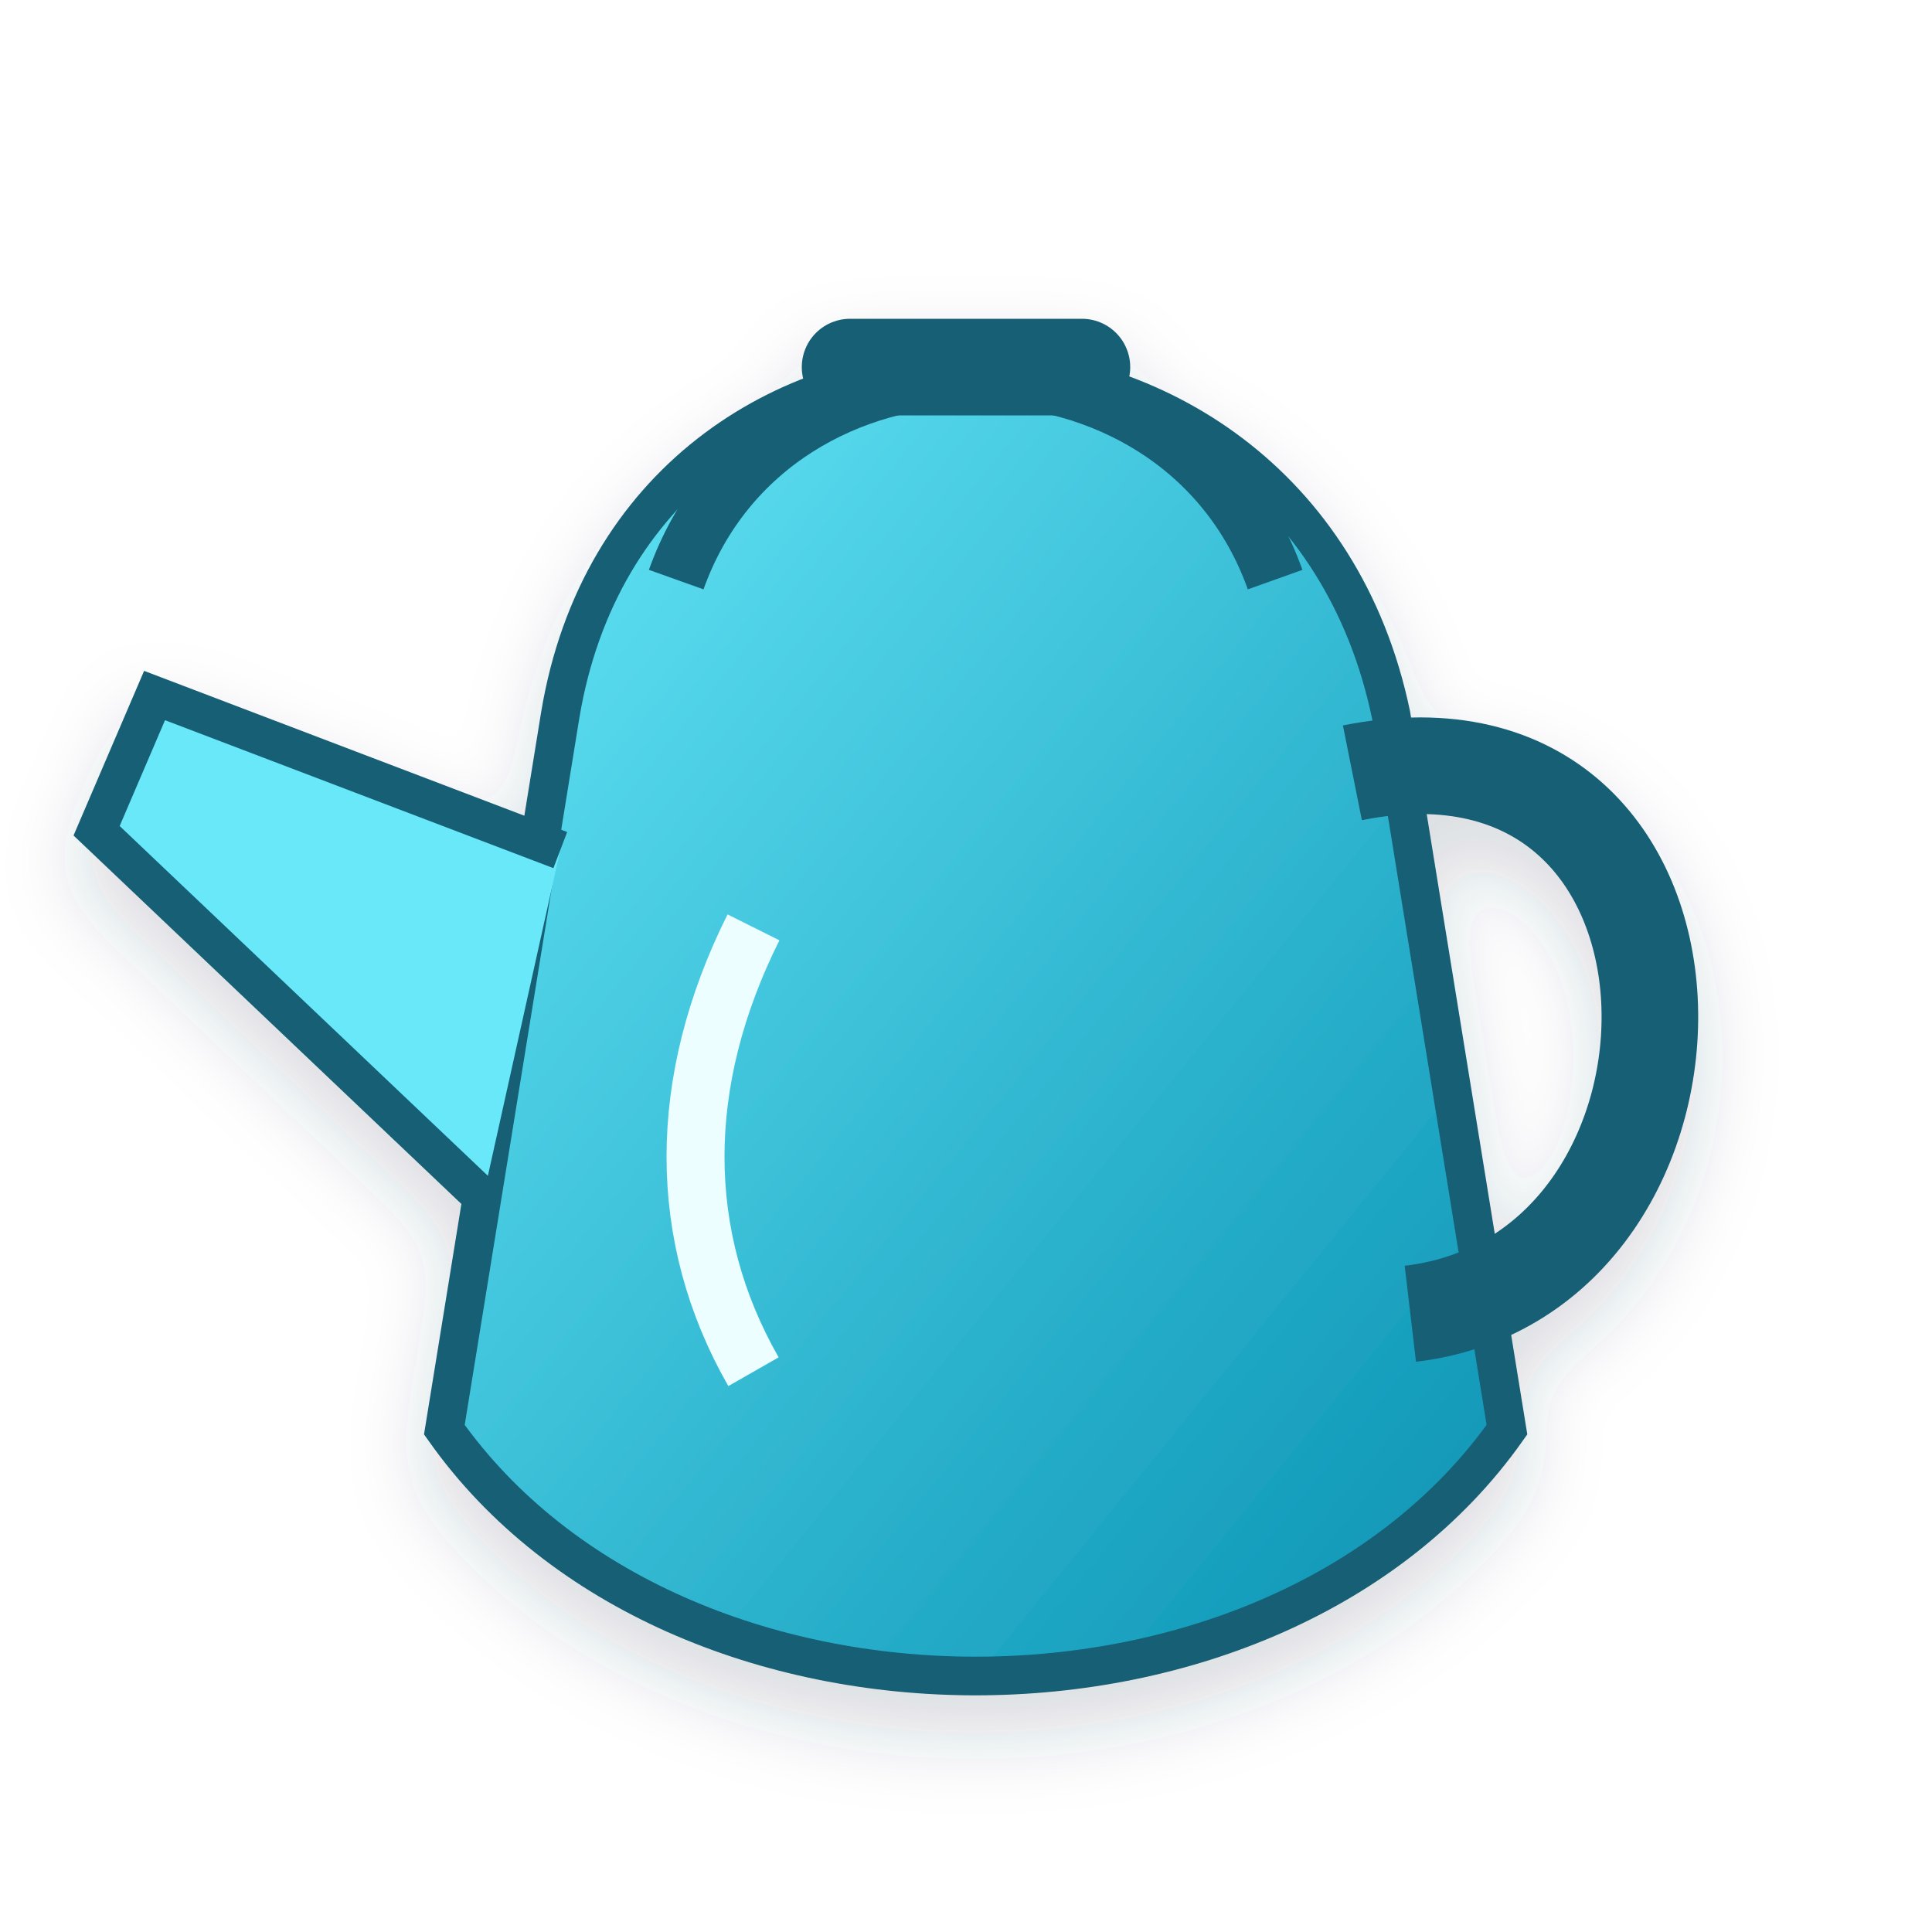
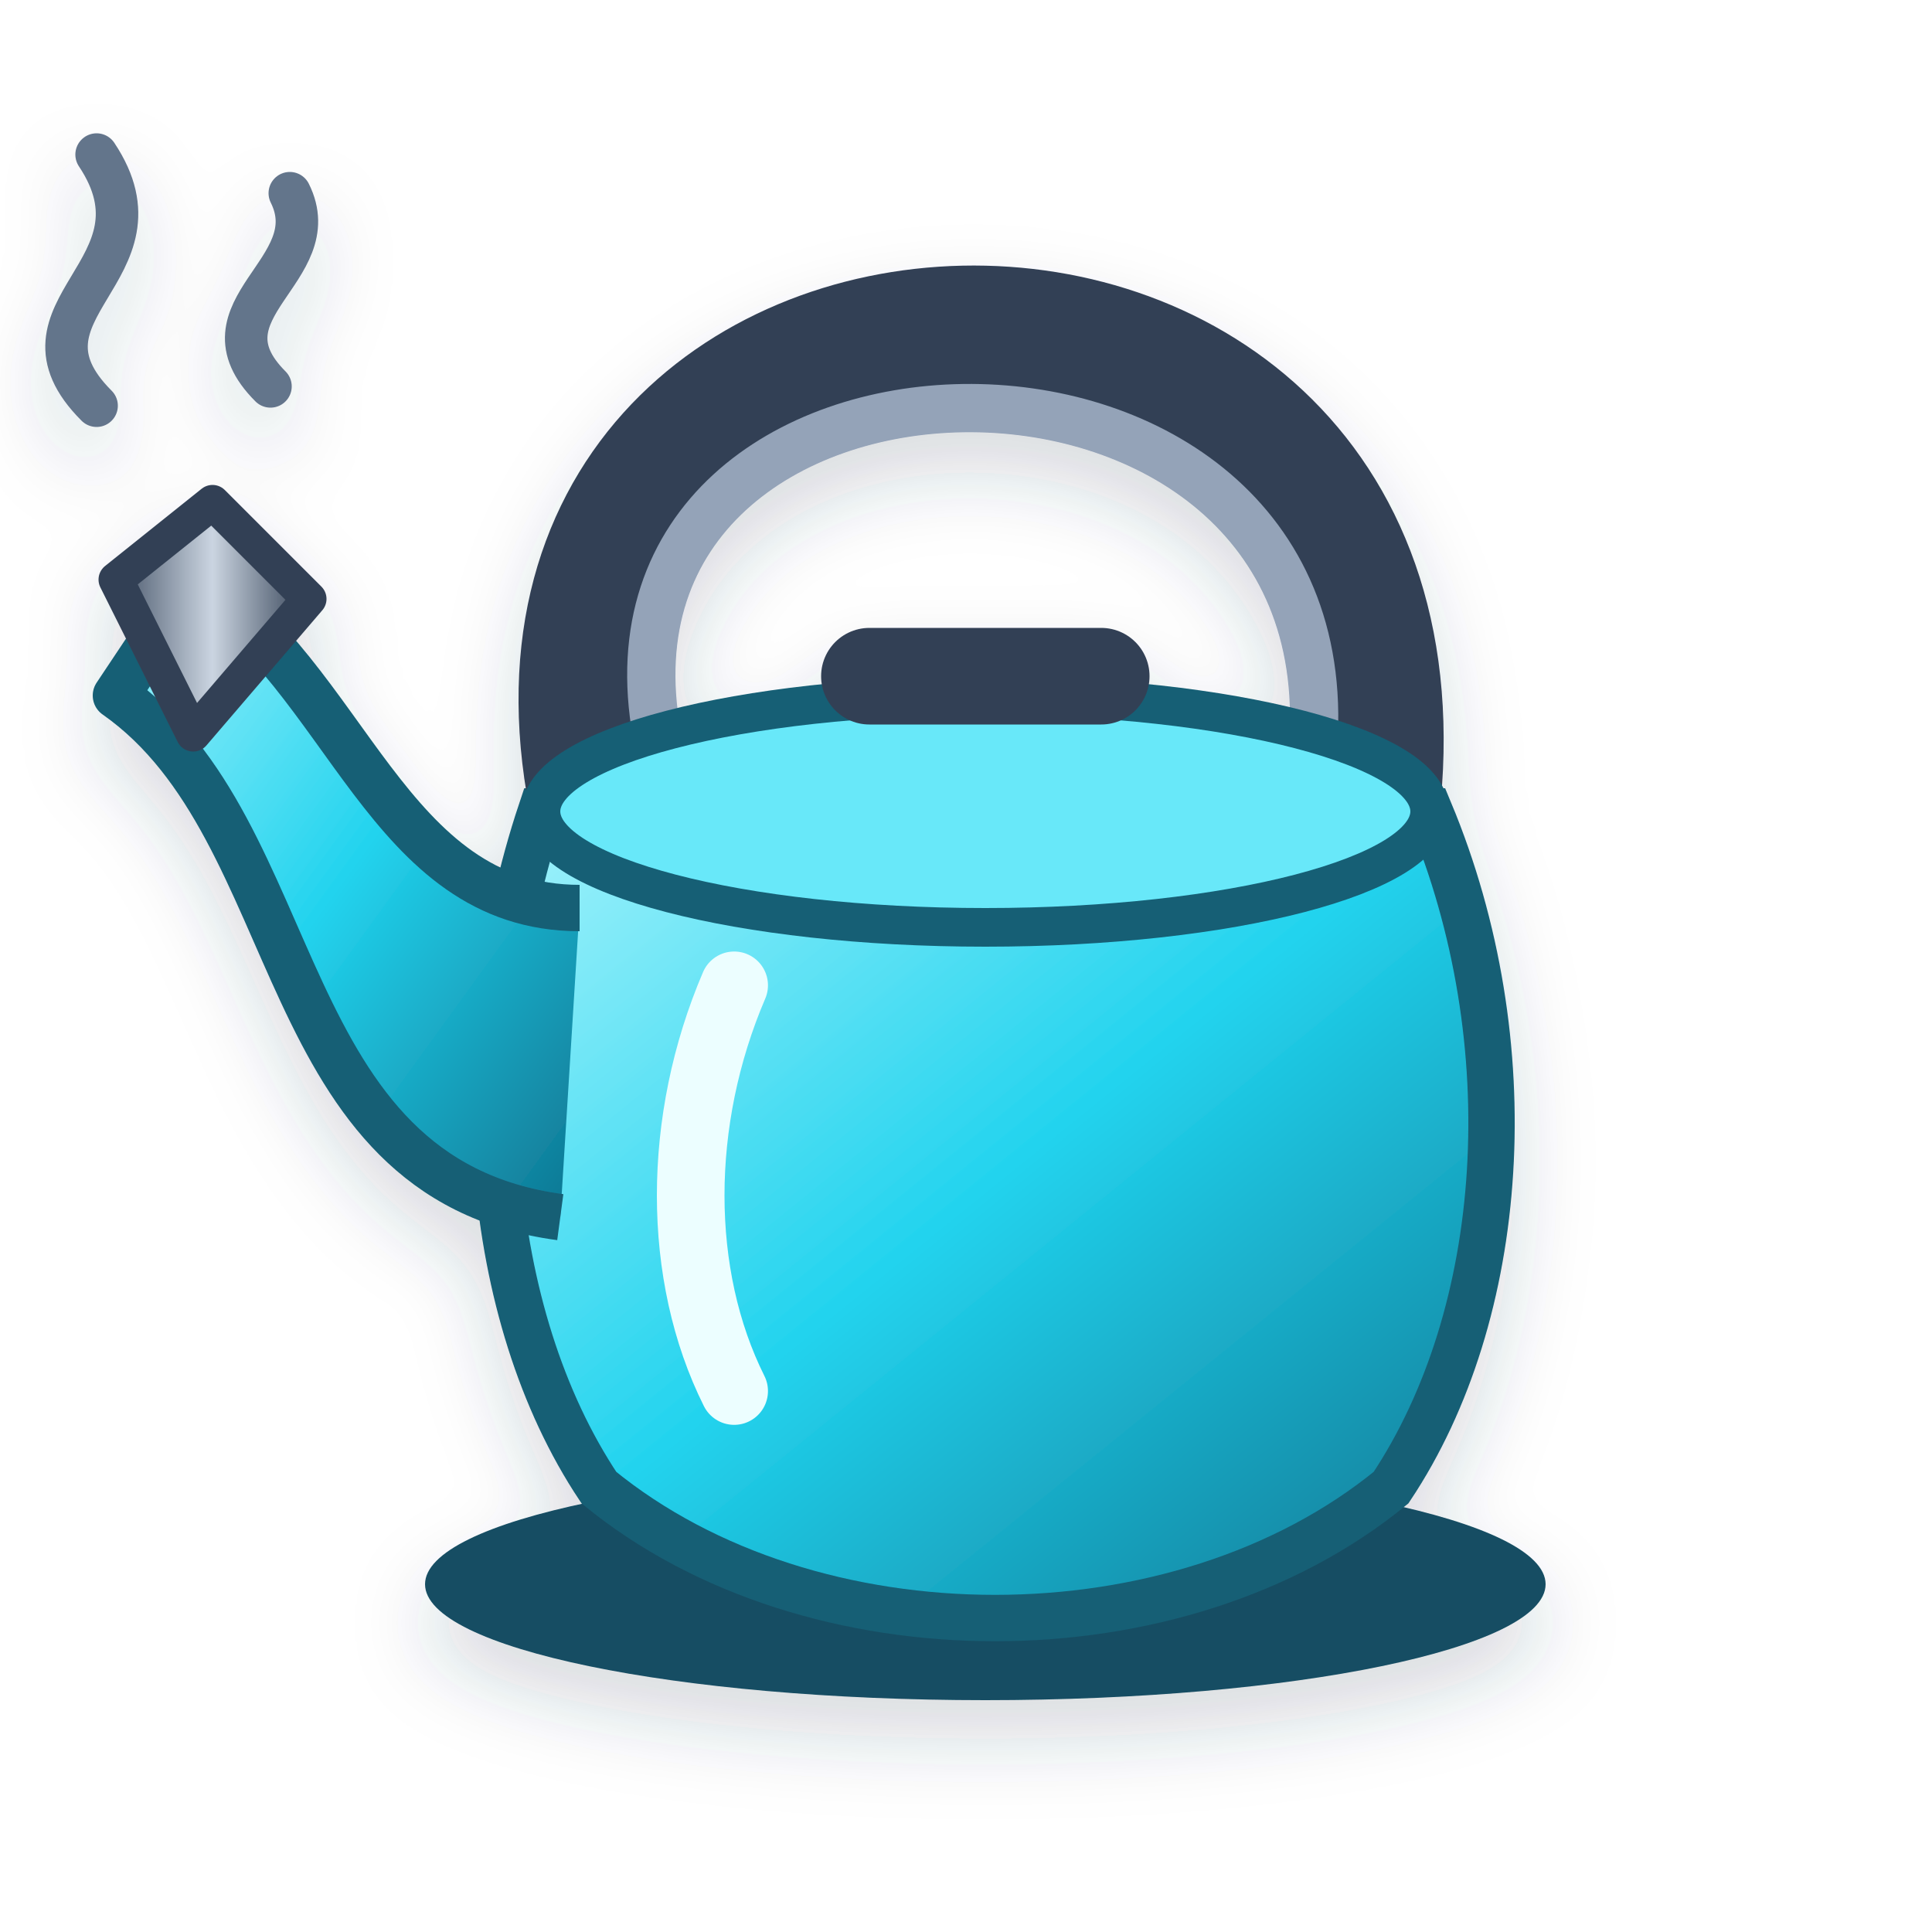
<svg xmlns="http://www.w3.org/2000/svg" viewBox="0 0 100 100">
  <defs>
    <linearGradient id="kitchen-kettle-main" x1="0" y1="0" x2="1" y2="1">
-       <stop offset="0" stop-color="#67e8f9" />
-       <stop offset="1" stop-color="#0891b2" />
+       <stop offset="0" stop-color="#a5f3fc" />
+       <stop offset=".48" stop-color="#22d3ee" />
+       <stop offset="1" stop-color="#0e7490" />
+     </linearGradient>
+     <linearGradient id="kitchen-kettle-metal" x1="0" y1="0" x2="1" y2="0">
+       <stop offset="0" stop-color="#475569" />
+       <stop offset=".5" stop-color="#cbd5e1" />
+       <stop offset="1" stop-color="#334155" />
    </linearGradient>
    <filter id="kitchen-kettle-shadow" x="-20%" y="-20%" width="140%" height="140%">
      <feDropShadow dx="0" dy="2" stdDeviation="2" flood-color="#334155" flood-opacity=".18" />
    </filter>
  </defs>
  <g filter="url(#kitchen-kettle-shadow)">
-     <path d="M29 37c4-24 38-24 43 0l6 37c-12 17-43 17-55 0Z" fill="url(#kitchen-kettle-main)" stroke="#155e75" stroke-width="2" />
-     <path d="M35 30c5-14 26-14 31 0" fill="none" stroke="#155e75" stroke-width="3" />
-     <path d="M70 40c20-4 20 26 3 28" fill="none" stroke="#155e75" stroke-width="5" />
-     <path d="m29 44-21-8-3 7 20 19" fill="#67e8f9" stroke="#155e75" stroke-width="2" />
-     <path d="M44 19h12" fill="none" stroke="#155e75" stroke-width="5" stroke-linecap="round" />
-     <path d="M39 48c-4 8-4 16 0 23" fill="none" stroke="#ecfeff" stroke-width="3" />
+     <ellipse cx="51" cy="82" rx="29" ry="6" fill="#164e63" />
+     <path d="M28 42c-4 12-3 26 3 35 11 9 30 9 41 0 6-9 7-23 2-35Z" fill="url(#kitchen-kettle-main)" stroke="#155e75" stroke-width="2.4" />
+     <path d="M30 47c-10 0-12-12-20-17l-4 6c10 7 8 25 23 27" fill="url(#kitchen-kettle-main)" stroke="#155e75" stroke-width="2.4" stroke-linejoin="round" />
+     <path d="m6 30 5-4 5 5-6 7Z" fill="url(#kitchen-kettle-metal)" stroke="#334155" stroke-width="1.8" stroke-linejoin="round" />
+     <path d="M31 42C24 10 75 8 71 42" fill="none" stroke="#334155" stroke-width="7" stroke-linecap="round" />
+     <path d="M34 38C30 16 69 15 68 38" fill="none" stroke="#94a3b8" stroke-width="2.5" stroke-linecap="round" />
+     <ellipse cx="51" cy="42" rx="23" ry="6" fill="#67e8f9" stroke="#155e75" stroke-width="2" />
+     <path d="M45 35h12" fill="none" stroke="#334155" stroke-width="5" stroke-linecap="round" />
+     <path d="M38 51c-3 7-3 15 0 21" fill="none" stroke="#ecfeff" stroke-width="3.5" stroke-linecap="round" />
+     <path d="M5 21c-5-5 4-7 0-13M14 20c-4-4 3-6 1-10" fill="none" stroke="#64748b" stroke-width="2.2" stroke-linecap="round" />
  </g>
</svg>
